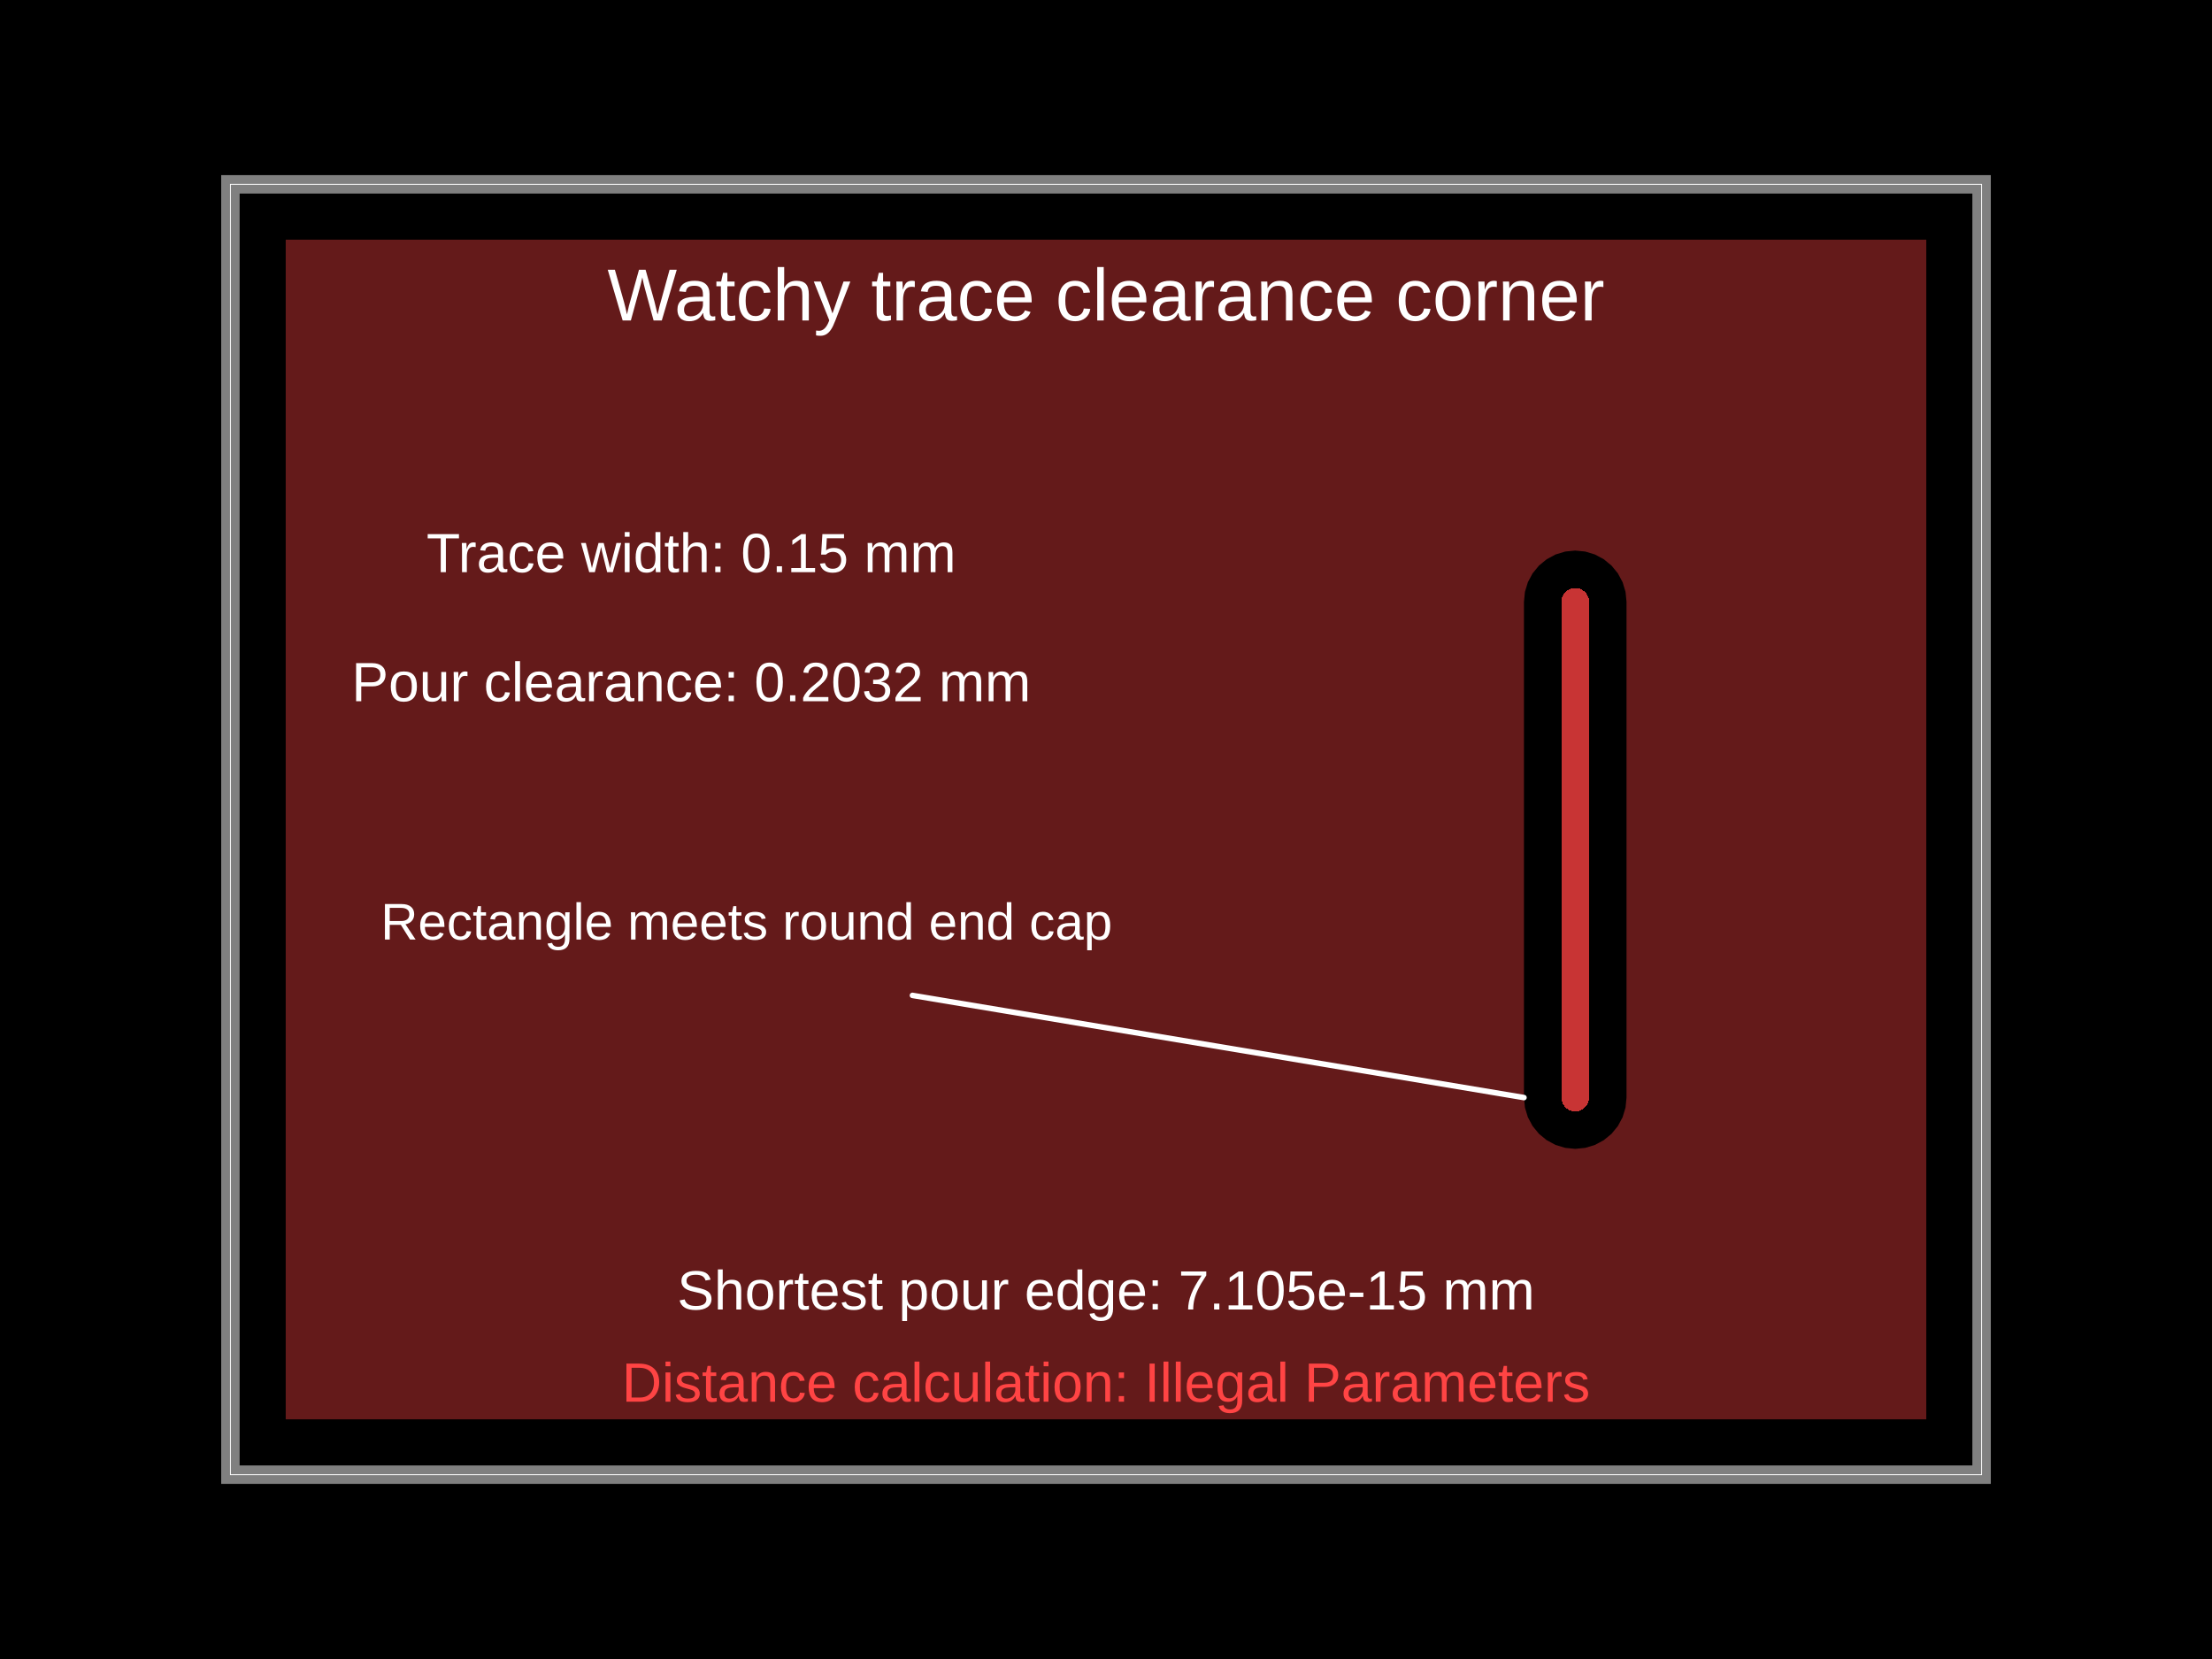
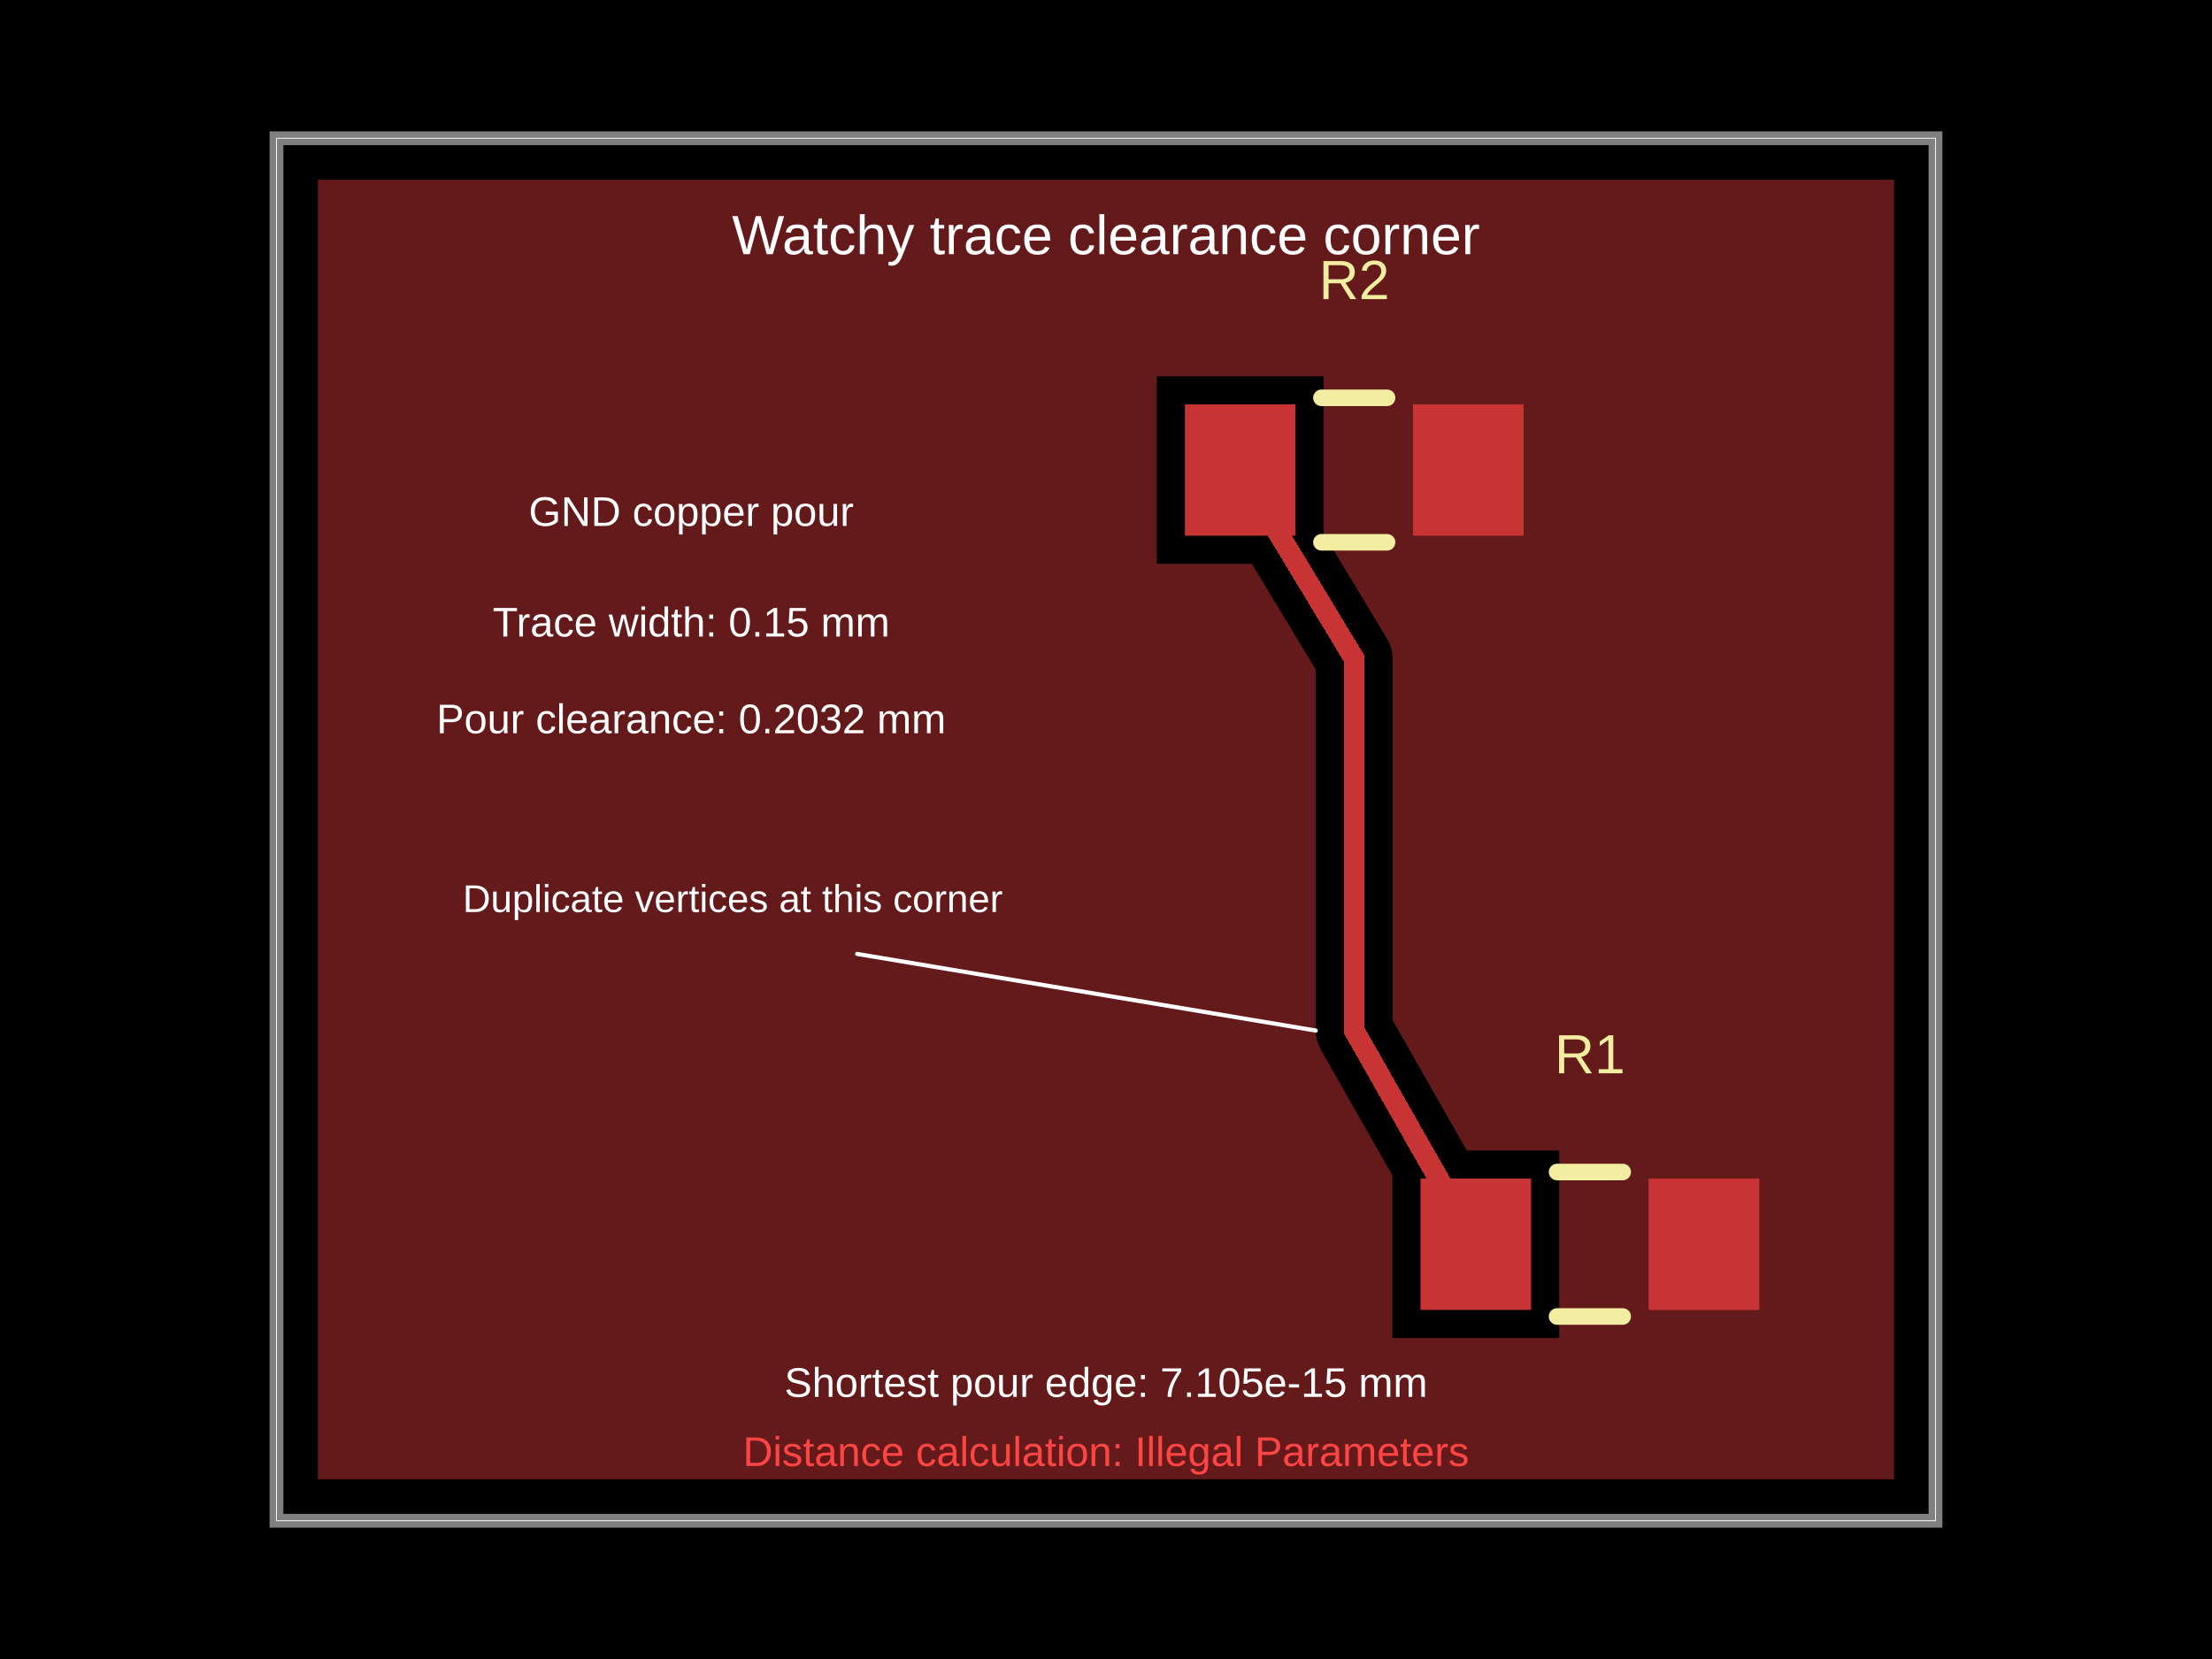
<svg xmlns="http://www.w3.org/2000/svg" width="800" height="600" data-software-used-string="@tscircuit/core@0.0.2167">
  <style />
  <rect class="boundary" x="0" y="0" fill="#000" width="800" height="600" data-type="pcb_background" data-pcb-layer="global" />
-   <rect class="pcb-boundary" fill="none" stroke="#fff" stroke-width="0.3" x="83.333" y="66.667" width="633.333" height="466.667" data-type="pcb_boundary" data-pcb-layer="global" />
-   <path class="pcb-board" d="M 83.333 533.333 L 716.667 533.333 L 716.667 66.667 L 83.333 66.667 Z" fill="none" stroke="rgba(255, 255, 255, 0.5)" stroke-width="6.667" data-type="pcb_board" data-pcb-layer="board" />
-   <circle class="pcb-pad" fill="rgb(200, 52, 52)" cx="569.707" cy="396.953" r="3.333" data-type="pcb_smtpad" data-pcb-layer="top" />
-   <circle class="pcb-pad" fill="rgb(200, 52, 52)" cx="569.707" cy="217.663" r="3.333" data-type="pcb_smtpad" data-pcb-layer="top" />
-   <path class="pcb-trace" stroke="rgb(200, 52, 52)" fill="none" d="M 569.707 396.953 L 569.707 217.663" stroke-width="10" stroke-linecap="round" stroke-linejoin="round" shape-rendering="crispEdges" data-type="pcb_trace" data-pcb-layer="top" />
-   <path class="pcb-copper-pour pcb-copper-pour-brep" d="M 696.667 513.333 L 103.333 513.333 L 103.333 86.667 L 696.667 86.667 L 696.667 513.333 Z M 569.707 415.5 L 573.326 415.143 L 576.805 414.088 L 580.011 412.374 L 582.822 410.068 L 585.128 407.257 L 586.842 404.051 L 587.898 400.571 L 588.254 396.953 L 588.254 396.953 L 588.254 217.663 L 587.898 214.044 L 586.842 210.565 L 585.128 207.359 L 582.822 204.548 L 580.011 202.242 L 576.805 200.528 L 573.326 199.472 L 569.707 199.116 L 566.089 199.472 L 562.61 200.528 L 559.403 202.242 L 556.593 204.548 L 554.286 207.359 L 552.572 210.565 L 551.517 214.044 L 551.161 217.663 L 551.161 396.953 L 551.161 396.953 L 551.517 400.571 L 552.572 404.051 L 554.286 407.257 L 556.593 410.068 L 559.403 412.374 L 562.61 414.088 L 566.089 415.143 L 569.707 415.5 Z" fill="rgb(200, 52, 52)" fill-rule="evenodd" fill-opacity="0.5" data-type="pcb_copper_pour" data-pcb-layer="top" />
-   <text x="400" y="106.667" fill="#ffffff" font-family="Arial, sans-serif" font-size="26.667" text-anchor="middle" dominant-baseline="central" class="pcb-note-text" data-type="pcb_note_text" data-pcb-note-text-id="pcb_note_text_0" data-pcb-layer="overlay">Watchy trace clearance corner</text>
-   <text x="250" y="200" fill="#ffffff" font-family="Arial, sans-serif" font-size="20" text-anchor="middle" dominant-baseline="central" class="pcb-note-text" data-type="pcb_note_text" data-pcb-note-text-id="pcb_note_text_1" data-pcb-layer="overlay">Trace width: 0.15 mm</text>
-   <text x="250" y="246.667" fill="#ffffff" font-family="Arial, sans-serif" font-size="20" text-anchor="middle" dominant-baseline="central" class="pcb-note-text" data-type="pcb_note_text" data-pcb-note-text-id="pcb_note_text_2" data-pcb-layer="overlay">Pour clearance: 0.2032 mm</text>
-   <text x="270" y="333.333" fill="#ffffff" font-family="Arial, sans-serif" font-size="18.667" text-anchor="middle" dominant-baseline="central" class="pcb-note-text" data-type="pcb_note_text" data-pcb-note-text-id="pcb_note_text_3" data-pcb-layer="overlay">Rectangle meets round end cap</text>
-   <line x1="330" y1="360" x2="551.161" y2="396.953" stroke="#ffffff" stroke-width="2" stroke-linecap="round" class="pcb-note-line" data-type="pcb_note_line" data-pcb-note-line-id="pcb_note_line_0" data-pcb-layer="overlay" />
-   <text x="400" y="466.667" fill="#ffffff" font-family="Arial, sans-serif" font-size="20" text-anchor="middle" dominant-baseline="central" class="pcb-note-text" data-type="pcb_note_text" data-pcb-note-text-id="pcb_note_text_4" data-pcb-layer="overlay">Shortest pour edge: 7.105e-15 mm</text>
-   <text x="400" y="500" fill="#ff4444" font-family="Arial, sans-serif" font-size="20" text-anchor="middle" dominant-baseline="central" class="pcb-note-text" data-type="pcb_note_text" data-pcb-note-text-id="pcb_note_text_5" data-pcb-layer="overlay">Distance calculation: Illegal Parameters</text>
+   <rect class="pcb-boundary" fill="none" stroke="#fff" stroke-width="0.3" x="100" y="50" width="600" height="500" data-type="pcb_boundary" data-pcb-layer="global" />
+   <path class="pcb-board" d="M 100 550 L 700 550 L 700 50 L 100 50 Z" fill="none" stroke="rgba(255, 255, 255, 0.5)" stroke-width="5" data-type="pcb_board" data-pcb-layer="board" />
+   <rect class="pcb-pad" fill="rgb(200, 52, 52)" x="513.75" y="426.25" width="40" height="47.5" data-type="pcb_smtpad" data-pcb-layer="top" />
+   <rect class="pcb-pad" fill="rgb(200, 52, 52)" x="596.25" y="426.25" width="40" height="47.5" data-type="pcb_smtpad" data-pcb-layer="top" />
+   <rect class="pcb-pad" fill="rgb(200, 52, 52)" x="428.53" y="146.25" width="40" height="47.5" data-type="pcb_smtpad" data-pcb-layer="top" />
+   <rect class="pcb-pad" fill="rgb(200, 52, 52)" x="511.03" y="146.25" width="40" height="47.5" data-type="pcb_smtpad" data-pcb-layer="top" />
+   <path class="pcb-trace" stroke="rgb(200, 52, 52)" fill="none" d="M 533.75 450 L 489.78 372.715" stroke-width="7.5" stroke-linecap="round" stroke-linejoin="round" shape-rendering="crispEdges" data-type="pcb_trace" data-pcb-layer="top" />
+   <path class="pcb-trace" stroke="rgb(200, 52, 52)" fill="none" d="M 489.78 372.715 L 489.78 238.247" stroke-width="7.5" stroke-linecap="round" stroke-linejoin="round" shape-rendering="crispEdges" data-type="pcb_trace" data-pcb-layer="top" />
+   <path class="pcb-trace" stroke="rgb(200, 52, 52)" fill="none" d="M 489.78 238.247 L 448.53 170" stroke-width="7.5" stroke-linecap="round" stroke-linejoin="round" shape-rendering="crispEdges" data-type="pcb_trace" data-pcb-layer="top" />
+   <path class="pcb-copper-pour pcb-copper-pour-brep" d="M 685 535 L 115 535 L 115 65 L 685 65 L 685 535 Z M 503.59 483.91 L 563.91 483.91 L 563.91 416.09 L 530.461 416.09 L 503.69 369.035 L 503.69 238.247 L 503.423 235.533 L 502.632 232.924 L 501.644 231.076 L 501.685 231.052 L 478.69 193.008 L 478.69 136.09 L 418.37 136.09 L 418.37 203.91 L 452.773 203.91 L 475.87 242.124 L 475.87 372.715 L 475.87 372.715 L 476.138 375.429 L 476.929 378.038 L 477.744 379.563 L 477.69 379.593 L 503.59 425.117 L 503.59 483.91 Z" fill="rgb(200, 52, 52)" fill-rule="evenodd" fill-opacity="0.5" data-type="pcb_copper_pour" data-pcb-layer="top" />
+   <path class="pcb-silkscreen pcb-silkscreen-top" d="M 563.137 423.875 L 586.863 423.875" fill="none" stroke="#f2eda1" stroke-width="6" stroke-linecap="round" stroke-linejoin="round" data-pcb-component-id="pcb_component_0" data-pcb-silkscreen-path-id="pcb_silkscreen_path_0" data-type="pcb_silkscreen_path" data-pcb-layer="top" />
+   <path class="pcb-silkscreen pcb-silkscreen-top" d="M 563.137 476.125 L 586.863 476.125" fill="none" stroke="#f2eda1" stroke-width="6" stroke-linecap="round" stroke-linejoin="round" data-pcb-component-id="pcb_component_0" data-pcb-silkscreen-path-id="pcb_silkscreen_path_1" data-type="pcb_silkscreen_path" data-pcb-layer="top" />
+   <text x="0" y="0" dx="0" dy="0" fill="#f2eda1" font-family="Arial, sans-serif" font-size="20" text-anchor="middle" dominant-baseline="central" transform="matrix(1,0,0,1,575,381.25)" class="pcb-silkscreen-text pcb-silkscreen-top" data-pcb-silkscreen-text-id="pcb_silkscreen_text_0" stroke="none" data-type="pcb_silkscreen_text" data-pcb-layer="top">R1</text>
+   <path class="pcb-silkscreen pcb-silkscreen-top" d="M 477.918 143.875 L 501.643 143.875" fill="none" stroke="#f2eda1" stroke-width="6" stroke-linecap="round" stroke-linejoin="round" data-pcb-component-id="pcb_component_1" data-pcb-silkscreen-path-id="pcb_silkscreen_path_2" data-type="pcb_silkscreen_path" data-pcb-layer="top" />
+   <path class="pcb-silkscreen pcb-silkscreen-top" d="M 477.918 196.125 L 501.643 196.125" fill="none" stroke="#f2eda1" stroke-width="6" stroke-linecap="round" stroke-linejoin="round" data-pcb-component-id="pcb_component_1" data-pcb-silkscreen-path-id="pcb_silkscreen_path_3" data-type="pcb_silkscreen_path" data-pcb-layer="top" />
+   <text x="0" y="0" dx="0" dy="0" fill="#f2eda1" font-family="Arial, sans-serif" font-size="20" text-anchor="middle" dominant-baseline="central" transform="matrix(1,0,0,1,489.7804,101.25)" class="pcb-silkscreen-text pcb-silkscreen-top" data-pcb-silkscreen-text-id="pcb_silkscreen_text_1" stroke="none" data-type="pcb_silkscreen_text" data-pcb-layer="top">R2</text>
+   <text x="400" y="85" fill="#ffffff" font-family="Arial, sans-serif" font-size="20" text-anchor="middle" dominant-baseline="central" class="pcb-note-text" data-type="pcb_note_text" data-pcb-note-text-id="pcb_note_text_0" data-pcb-layer="overlay">Watchy trace clearance corner</text>
+   <text x="250" y="185" fill="#ffffff" font-family="Arial, sans-serif" font-size="15" text-anchor="middle" dominant-baseline="central" class="pcb-note-text" data-type="pcb_note_text" data-pcb-note-text-id="pcb_note_text_1" data-pcb-layer="overlay">GND copper pour</text>
+   <text x="250" y="225" fill="#ffffff" font-family="Arial, sans-serif" font-size="15" text-anchor="middle" dominant-baseline="central" class="pcb-note-text" data-type="pcb_note_text" data-pcb-note-text-id="pcb_note_text_2" data-pcb-layer="overlay">Trace width: 0.15 mm</text>
+   <text x="250" y="260" fill="#ffffff" font-family="Arial, sans-serif" font-size="15" text-anchor="middle" dominant-baseline="central" class="pcb-note-text" data-type="pcb_note_text" data-pcb-note-text-id="pcb_note_text_3" data-pcb-layer="overlay">Pour clearance: 0.2032 mm</text>
+   <text x="265" y="325" fill="#ffffff" font-family="Arial, sans-serif" font-size="14" text-anchor="middle" dominant-baseline="central" class="pcb-note-text" data-type="pcb_note_text" data-pcb-note-text-id="pcb_note_text_4" data-pcb-layer="overlay">Duplicate vertices at this corner</text>
+   <line x1="310" y1="345" x2="475.87" y2="372.715" stroke="#ffffff" stroke-width="1.5" stroke-linecap="round" class="pcb-note-line" data-type="pcb_note_line" data-pcb-note-line-id="pcb_note_line_0" data-pcb-layer="overlay" />
+   <text x="400" y="500" fill="#ffffff" font-family="Arial, sans-serif" font-size="15" text-anchor="middle" dominant-baseline="central" class="pcb-note-text" data-type="pcb_note_text" data-pcb-note-text-id="pcb_note_text_5" data-pcb-layer="overlay">Shortest pour edge: 7.105e-15 mm</text>
+   <text x="400" y="525" fill="#ff4444" font-family="Arial, sans-serif" font-size="15" text-anchor="middle" dominant-baseline="central" class="pcb-note-text" data-type="pcb_note_text" data-pcb-note-text-id="pcb_note_text_6" data-pcb-layer="overlay">Distance calculation: Illegal Parameters</text>
</svg>
